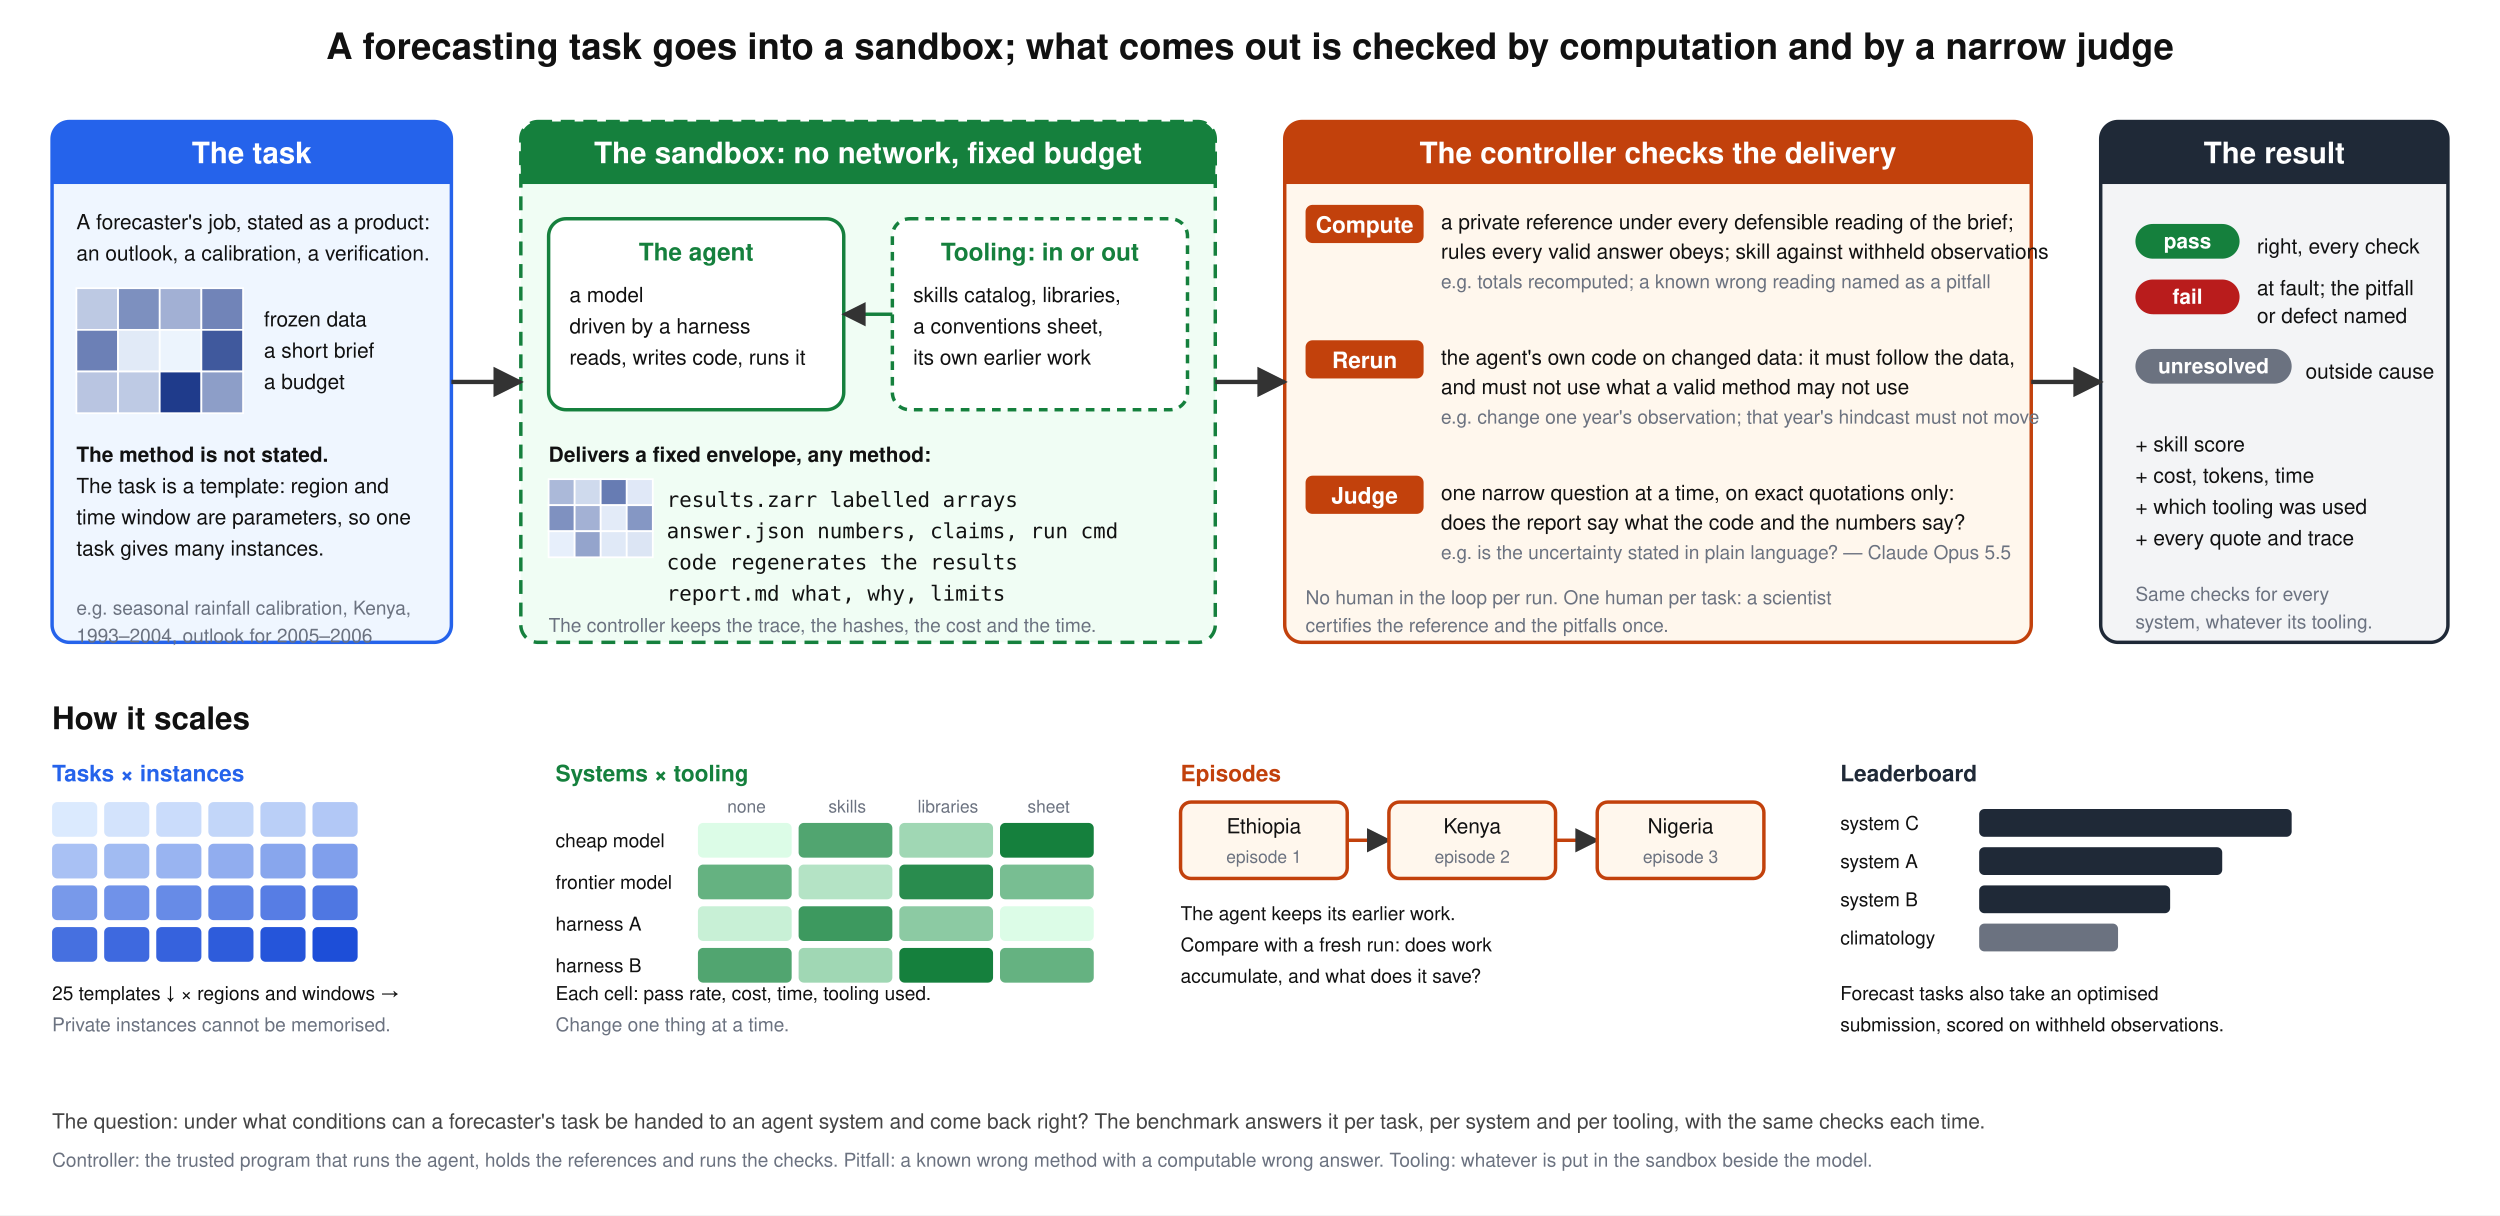
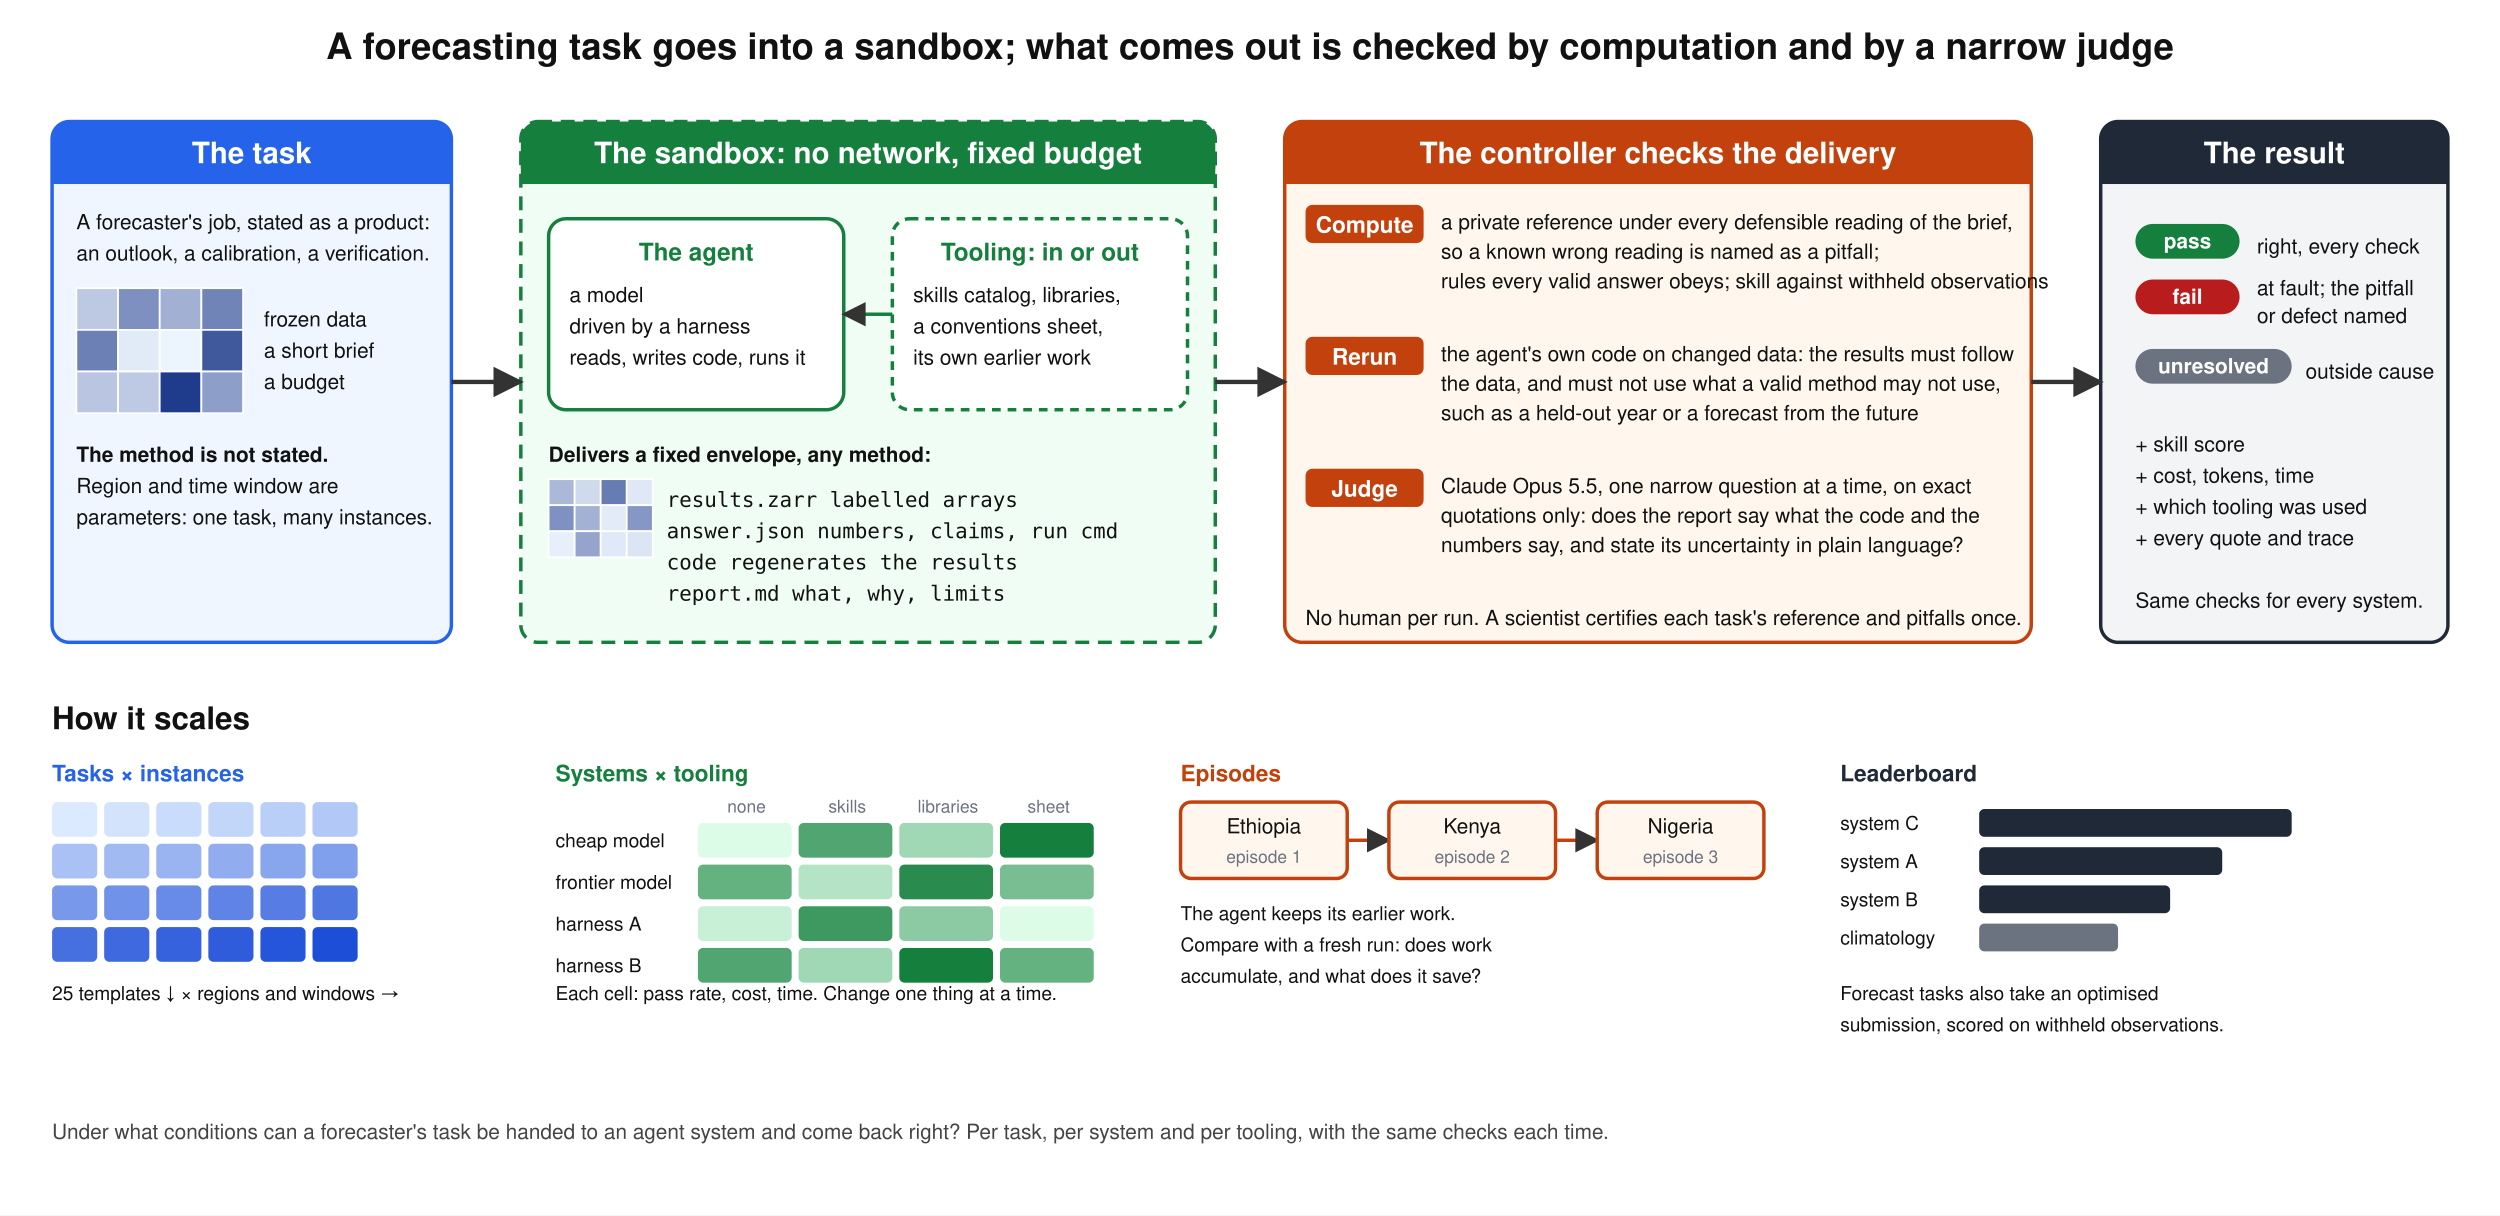
<svg xmlns="http://www.w3.org/2000/svg" width="1440" height="700" viewBox="0 0 1440 700" font-family="Helvetica, Arial, sans-serif">
  <defs>
    <marker id="arrow" viewBox="0 0 10 10" refX="9" refY="5" markerWidth="7" markerHeight="7" orient="auto-start-reverse">
      <path d="M 0 0 L 10 5 L 0 10 z" fill="#333" />
    </marker>
  </defs>
  <rect width="1440" height="700" fill="#fff" />
  <text x="720.0" y="34" font-size="21" fill="#111" font-weight="bold" text-anchor="middle" font-family="Helvetica, Arial, sans-serif">A forecasting task goes into a sandbox; what comes out is checked by computation and by a narrow judge</text>
  <rect x="30" y="70" width="230" height="300" rx="10" fill="#eff6ff" stroke="#2563eb" stroke-width="2" />
  <rect x="30" y="70" width="230" height="36" rx="10" fill="#2563eb" />
  <rect x="30" y="94" width="230" height="12" fill="#2563eb" />
  <text x="145.0" y="94" font-size="17" fill="#fff" font-weight="bold" text-anchor="middle" font-family="Helvetica, Arial, sans-serif">The task</text>
  <text x="44" y="132" font-size="12" fill="#111" font-weight="normal" text-anchor="start" font-family="Helvetica, Arial, sans-serif">A forecaster's job, stated as a product:</text>
  <text x="44" y="150" font-size="12" fill="#111" font-weight="normal" text-anchor="start" font-family="Helvetica, Arial, sans-serif">an outlook, a calibration, a verification.</text>
  <rect x="44.0" y="166.0" width="24.0" height="24.0" fill="#bdc9e3" stroke="#fff" />
  <rect x="68.0" y="166.0" width="24.0" height="24.0" fill="#7d90bf" stroke="#fff" />
  <rect x="92.0" y="166.0" width="24.0" height="24.0" fill="#a2b0d4" stroke="#fff" />
  <rect x="116.0" y="166.0" width="24.0" height="24.0" fill="#7184b8" stroke="#fff" />
  <rect x="44.0" y="190.0" width="24.0" height="24.0" fill="#6c80b6" stroke="#fff" />
  <rect x="68.0" y="190.0" width="24.0" height="24.0" fill="#e1eaf7" stroke="#fff" />
  <rect x="92.0" y="190.0" width="24.0" height="24.0" fill="#ecf4fd" stroke="#fff" />
  <rect x="116.0" y="190.0" width="24.0" height="24.0" fill="#40599d" stroke="#fff" />
  <rect x="44.0" y="214.0" width="24.0" height="24.0" fill="#b9c5e1" stroke="#fff" />
  <rect x="68.0" y="214.0" width="24.0" height="24.0" fill="#becae4" stroke="#fff" />
  <rect x="92.0" y="214.0" width="24.0" height="24.0" fill="#1f3b8b" stroke="#fff" />
  <rect x="116.0" y="214.0" width="24.0" height="24.0" fill="#8d9ec8" stroke="#fff" />
  <text x="152" y="188" font-size="12" fill="#111" font-weight="normal" text-anchor="start" font-family="Helvetica, Arial, sans-serif">frozen data</text>
  <text x="152" y="206" font-size="12" fill="#111" font-weight="normal" text-anchor="start" font-family="Helvetica, Arial, sans-serif">a short brief</text>
  <text x="152" y="224" font-size="12" fill="#111" font-weight="normal" text-anchor="start" font-family="Helvetica, Arial, sans-serif">a budget</text>
  <text x="44" y="266" font-size="12" fill="#111" font-weight="bold" text-anchor="start" font-family="Helvetica, Arial, sans-serif">The method is not stated.</text>
-   <text x="44" y="284" font-size="12" fill="#111" font-weight="normal" text-anchor="start" font-family="Helvetica, Arial, sans-serif">The task is a template: region and</text>
-   <text x="44" y="302" font-size="12" fill="#111" font-weight="normal" text-anchor="start" font-family="Helvetica, Arial, sans-serif">time window are parameters, so one</text>
-   <text x="44" y="320" font-size="12" fill="#111" font-weight="normal" text-anchor="start" font-family="Helvetica, Arial, sans-serif">task gives many instances.</text>
-   <text x="44" y="354" font-size="11" fill="#6b7280" font-weight="normal" text-anchor="start" font-family="Helvetica, Arial, sans-serif">e.g. seasonal rainfall calibration, Kenya,</text>
-   <text x="44" y="370" font-size="11" fill="#6b7280" font-weight="normal" text-anchor="start" font-family="Helvetica, Arial, sans-serif">1993–2004, outlook for 2005–2006</text>
+   <text x="44" y="284" font-size="12" fill="#111" font-weight="normal" text-anchor="start" font-family="Helvetica, Arial, sans-serif">Region and time window are</text>
+   <text x="44" y="302" font-size="12" fill="#111" font-weight="normal" text-anchor="start" font-family="Helvetica, Arial, sans-serif">parameters: one task, many instances.</text>
  <rect x="300" y="70" width="400" height="300" rx="10" fill="#f0fdf4" stroke="#15803d" stroke-width="2" stroke-dasharray="8 5" />
  <rect x="300" y="70" width="400" height="36" rx="10" fill="#15803d" />
  <rect x="300" y="94" width="400" height="12" fill="#15803d" />
  <text x="500.0" y="94" font-size="17" fill="#fff" font-weight="bold" text-anchor="middle" font-family="Helvetica, Arial, sans-serif">The sandbox: no network, fixed budget</text>
  <rect x="316" y="126" width="170" height="110" rx="10" fill="#fff" stroke="#15803d" stroke-width="2" />
  <text x="401" y="150" font-size="14" fill="#15803d" font-weight="bold" text-anchor="middle" font-family="Helvetica, Arial, sans-serif">The agent</text>
  <text x="328" y="174" font-size="12" fill="#111" font-weight="normal" text-anchor="start" font-family="Helvetica, Arial, sans-serif">a model</text>
  <text x="328" y="192" font-size="12" fill="#111" font-weight="normal" text-anchor="start" font-family="Helvetica, Arial, sans-serif">driven by a harness</text>
  <text x="328" y="210" font-size="12" fill="#111" font-weight="normal" text-anchor="start" font-family="Helvetica, Arial, sans-serif">reads, writes code, runs it</text>
  <rect x="514" y="126" width="170" height="110" rx="10" fill="#fff" stroke="#15803d" stroke-width="2" stroke-dasharray="5 4" />
  <text x="599" y="150" font-size="14" fill="#15803d" font-weight="bold" text-anchor="middle" font-family="Helvetica, Arial, sans-serif">Tooling: in or out</text>
  <text x="526" y="174" font-size="12" fill="#111" font-weight="normal" text-anchor="start" font-family="Helvetica, Arial, sans-serif">skills catalog, libraries,</text>
  <text x="526" y="192" font-size="12" fill="#111" font-weight="normal" text-anchor="start" font-family="Helvetica, Arial, sans-serif">a conventions sheet,</text>
  <text x="526" y="210" font-size="12" fill="#111" font-weight="normal" text-anchor="start" font-family="Helvetica, Arial, sans-serif">its own earlier work</text>
  <path d="M 514 181 L 486 181" stroke="#15803d" stroke-width="2" fill="none" marker-end="url(#arrow)" />
  <text x="316" y="266" font-size="12" fill="#111" font-weight="bold" text-anchor="start" font-family="Helvetica, Arial, sans-serif">Delivers a fixed envelope, any method:</text>
  <rect x="316.0" y="276.0" width="15.0" height="15.0" fill="#abb9d9" stroke="#fff" />
  <rect x="331.0" y="276.0" width="15.0" height="15.0" fill="#cfdaed" stroke="#fff" />
  <rect x="346.0" y="276.0" width="15.0" height="15.0" fill="#677cb3" stroke="#fff" />
  <rect x="361.0" y="276.0" width="15.0" height="15.0" fill="#e0e8f7" stroke="#fff" />
  <rect x="316.0" y="291.0" width="15.0" height="15.0" fill="#7f91c0" stroke="#fff" />
  <rect x="331.0" y="291.0" width="15.0" height="15.0" fill="#a3b1d4" stroke="#fff" />
  <rect x="346.0" y="291.0" width="15.0" height="15.0" fill="#e3ebf8" stroke="#fff" />
  <rect x="361.0" y="291.0" width="15.0" height="15.0" fill="#8597c4" stroke="#fff" />
  <rect x="316.0" y="306.0" width="15.0" height="15.0" fill="#e7effb" stroke="#fff" />
  <rect x="331.0" y="306.0" width="15.0" height="15.0" fill="#94a4cc" stroke="#fff" />
  <rect x="346.0" y="306.0" width="15.0" height="15.0" fill="#e0e9f7" stroke="#fff" />
  <rect x="361.0" y="306.0" width="15.0" height="15.0" fill="#dce5f4" stroke="#fff" />
  <text x="384" y="292" font-size="12" fill="#111" font-weight="normal" text-anchor="start" font-family="Menlo, monospace">results.zarr   labelled arrays</text>
  <text x="384" y="310" font-size="12" fill="#111" font-weight="normal" text-anchor="start" font-family="Menlo, monospace">answer.json    numbers, claims, run cmd</text>
  <text x="384" y="328" font-size="12" fill="#111" font-weight="normal" text-anchor="start" font-family="Menlo, monospace">code           regenerates the results</text>
  <text x="384" y="346" font-size="12" fill="#111" font-weight="normal" text-anchor="start" font-family="Menlo, monospace">report.md      what, why, limits</text>
-   <text x="316" y="364" font-size="11" fill="#6b7280" font-weight="normal" text-anchor="start" font-family="Helvetica, Arial, sans-serif">The controller keeps the trace, the hashes, the cost and the time.</text>
  <rect x="740" y="70" width="430" height="300" rx="10" fill="#fff7ed" stroke="#c2410c" stroke-width="2" />
  <rect x="740" y="70" width="430" height="36" rx="10" fill="#c2410c" />
  <rect x="740" y="94" width="430" height="12" fill="#c2410c" />
  <text x="955.0" y="94" font-size="17" fill="#fff" font-weight="bold" text-anchor="middle" font-family="Helvetica, Arial, sans-serif">The controller checks the delivery</text>
  <rect x="752" y="118" width="68" height="22" rx="4" fill="#c2410c" />
  <text x="786" y="134" font-size="13" fill="#fff" font-weight="bold" text-anchor="middle" font-family="Helvetica, Arial, sans-serif">Compute</text>
-   <text x="830" y="132" font-size="12" fill="#111" font-weight="normal" text-anchor="start" font-family="Helvetica, Arial, sans-serif">a private reference under every defensible reading of the brief;</text>
-   <text x="830" y="149" font-size="12" fill="#111" font-weight="normal" text-anchor="start" font-family="Helvetica, Arial, sans-serif">rules every valid answer obeys; skill against withheld observations</text>
-   <text x="830" y="166" font-size="11" fill="#6b7280" font-weight="normal" text-anchor="start" font-family="Helvetica, Arial, sans-serif">e.g. totals recomputed; a known wrong reading named as a pitfall</text>
-   <rect x="752" y="196" width="68" height="22" rx="4" fill="#c2410c" />
-   <text x="786" y="212" font-size="13" fill="#fff" font-weight="bold" text-anchor="middle" font-family="Helvetica, Arial, sans-serif">Rerun</text>
-   <text x="830" y="210" font-size="12" fill="#111" font-weight="normal" text-anchor="start" font-family="Helvetica, Arial, sans-serif">the agent's own code on changed data: it must follow the data,</text>
-   <text x="830" y="227" font-size="12" fill="#111" font-weight="normal" text-anchor="start" font-family="Helvetica, Arial, sans-serif">and must not use what a valid method may not use</text>
-   <text x="830" y="244" font-size="11" fill="#6b7280" font-weight="normal" text-anchor="start" font-family="Helvetica, Arial, sans-serif">e.g. change one year's observation; that year's hindcast must not move</text>
-   <rect x="752" y="274" width="68" height="22" rx="4" fill="#c2410c" />
-   <text x="786" y="290" font-size="13" fill="#fff" font-weight="bold" text-anchor="middle" font-family="Helvetica, Arial, sans-serif">Judge</text>
-   <text x="830" y="288" font-size="12" fill="#111" font-weight="normal" text-anchor="start" font-family="Helvetica, Arial, sans-serif">one narrow question at a time, on exact quotations only:</text>
-   <text x="830" y="305" font-size="12" fill="#111" font-weight="normal" text-anchor="start" font-family="Helvetica, Arial, sans-serif">does the report say what the code and the numbers say?</text>
-   <text x="830" y="322" font-size="11" fill="#6b7280" font-weight="normal" text-anchor="start" font-family="Helvetica, Arial, sans-serif">e.g. is the uncertainty stated in plain language? — Claude Opus 5.5</text>
-   <text x="752" y="348" font-size="11" fill="#6b7280" font-weight="normal" text-anchor="start" font-family="Helvetica, Arial, sans-serif">No human in the loop per run. One human per task: a scientist</text>
-   <text x="752" y="364" font-size="11" fill="#6b7280" font-weight="normal" text-anchor="start" font-family="Helvetica, Arial, sans-serif">certifies the reference and the pitfalls once.</text>
+   <text x="830" y="132" font-size="12" fill="#111" font-weight="normal" text-anchor="start" font-family="Helvetica, Arial, sans-serif">a private reference under every defensible reading of the brief,</text>
+   <text x="830" y="149" font-size="12" fill="#111" font-weight="normal" text-anchor="start" font-family="Helvetica, Arial, sans-serif">so a known wrong reading is named as a pitfall;</text>
+   <text x="830" y="166" font-size="12" fill="#111" font-weight="normal" text-anchor="start" font-family="Helvetica, Arial, sans-serif">rules every valid answer obeys; skill against withheld observations</text>
+   <rect x="752" y="194" width="68" height="22" rx="4" fill="#c2410c" />
+   <text x="786" y="210" font-size="13" fill="#fff" font-weight="bold" text-anchor="middle" font-family="Helvetica, Arial, sans-serif">Rerun</text>
+   <text x="830" y="208" font-size="12" fill="#111" font-weight="normal" text-anchor="start" font-family="Helvetica, Arial, sans-serif">the agent's own code on changed data: the results must follow</text>
+   <text x="830" y="225" font-size="12" fill="#111" font-weight="normal" text-anchor="start" font-family="Helvetica, Arial, sans-serif">the data, and must not use what a valid method may not use,</text>
+   <text x="830" y="242" font-size="12" fill="#111" font-weight="normal" text-anchor="start" font-family="Helvetica, Arial, sans-serif">such as a held-out year or a forecast from the future</text>
+   <rect x="752" y="270" width="68" height="22" rx="4" fill="#c2410c" />
+   <text x="786" y="286" font-size="13" fill="#fff" font-weight="bold" text-anchor="middle" font-family="Helvetica, Arial, sans-serif">Judge</text>
+   <text x="830" y="284" font-size="12" fill="#111" font-weight="normal" text-anchor="start" font-family="Helvetica, Arial, sans-serif">Claude Opus 5.5, one narrow question at a time, on exact</text>
+   <text x="830" y="301" font-size="12" fill="#111" font-weight="normal" text-anchor="start" font-family="Helvetica, Arial, sans-serif">quotations only: does the report say what the code and the</text>
+   <text x="830" y="318" font-size="12" fill="#111" font-weight="normal" text-anchor="start" font-family="Helvetica, Arial, sans-serif">numbers say, and state its uncertainty in plain language?</text>
+   <text x="752" y="360" font-size="12" fill="#111" font-weight="normal" text-anchor="start" font-family="Helvetica, Arial, sans-serif">No human per run. A scientist certifies each task's reference and pitfalls once.</text>
  <rect x="1210" y="70" width="200" height="300" rx="10" fill="#f3f4f6" stroke="#1f2937" stroke-width="2" />
  <rect x="1210" y="70" width="200" height="36" rx="10" fill="#1f2937" />
  <rect x="1210" y="94" width="200" height="12" fill="#1f2937" />
  <text x="1310.0" y="94" font-size="17" fill="#fff" font-weight="bold" text-anchor="middle" font-family="Helvetica, Arial, sans-serif">The result</text>
  <rect x="1230" y="129" width="60" height="20" rx="10" fill="#15803d" />
  <text x="1260.0" y="143" font-size="12" fill="#fff" font-weight="bold" text-anchor="middle" font-family="Helvetica, Arial, sans-serif">pass</text>
  <text x="1300" y="146" font-size="12" fill="#111" font-weight="normal" text-anchor="start" font-family="Helvetica, Arial, sans-serif">right, every check</text>
  <rect x="1230" y="161" width="60" height="20" rx="10" fill="#b91c1c" />
  <text x="1260.0" y="175" font-size="12" fill="#fff" font-weight="bold" text-anchor="middle" font-family="Helvetica, Arial, sans-serif">fail</text>
  <text x="1300" y="170" font-size="12" fill="#111" font-weight="normal" text-anchor="start" font-family="Helvetica, Arial, sans-serif">at fault; the pitfall</text>
  <text x="1300" y="186" font-size="12" fill="#111" font-weight="normal" text-anchor="start" font-family="Helvetica, Arial, sans-serif">or defect named</text>
  <rect x="1230" y="201" width="90" height="20" rx="10" fill="#6b7280" />
  <text x="1275.0" y="215" font-size="12" fill="#fff" font-weight="bold" text-anchor="middle" font-family="Helvetica, Arial, sans-serif">unresolved</text>
  <text x="1328" y="218" font-size="12" fill="#111" font-weight="normal" text-anchor="start" font-family="Helvetica, Arial, sans-serif">outside cause</text>
  <text x="1230" y="260" font-size="12" fill="#111" font-weight="normal" text-anchor="start" font-family="Helvetica, Arial, sans-serif">+ skill score</text>
  <text x="1230" y="278" font-size="12" fill="#111" font-weight="normal" text-anchor="start" font-family="Helvetica, Arial, sans-serif">+ cost, tokens, time</text>
  <text x="1230" y="296" font-size="12" fill="#111" font-weight="normal" text-anchor="start" font-family="Helvetica, Arial, sans-serif">+ which tooling was used</text>
  <text x="1230" y="314" font-size="12" fill="#111" font-weight="normal" text-anchor="start" font-family="Helvetica, Arial, sans-serif">+ every quote and trace</text>
-   <text x="1230" y="346" font-size="11" fill="#6b7280" font-weight="normal" text-anchor="start" font-family="Helvetica, Arial, sans-serif">Same checks for every</text>
-   <text x="1230" y="362" font-size="11" fill="#6b7280" font-weight="normal" text-anchor="start" font-family="Helvetica, Arial, sans-serif">system, whatever its tooling.</text>
+   <text x="1230" y="350" font-size="12" fill="#111" font-weight="normal" text-anchor="start" font-family="Helvetica, Arial, sans-serif">Same checks for every system.</text>
  <path d="M 260 220 L 300 220" stroke="#333" stroke-width="2.5" fill="none" marker-end="url(#arrow)" />
  <path d="M 700 220 L 740 220" stroke="#333" stroke-width="2.5" fill="none" marker-end="url(#arrow)" />
  <path d="M 1170 220 L 1210 220" stroke="#333" stroke-width="2.5" fill="none" marker-end="url(#arrow)" />
  <text x="30" y="420" font-size="18" fill="#111" font-weight="bold" text-anchor="start" font-family="Helvetica, Arial, sans-serif">How it scales</text>
  <text x="30" y="450" font-size="13" fill="#2563eb" font-weight="bold" text-anchor="start" font-family="Helvetica, Arial, sans-serif">Tasks × instances</text>
  <rect x="30" y="462" width="26" height="20" rx="3" fill="#dbeafe" />
  <rect x="60" y="462" width="26" height="20" rx="3" fill="#d3e3fc" />
  <rect x="90" y="462" width="26" height="20" rx="3" fill="#cadcfb" />
  <rect x="120" y="462" width="26" height="20" rx="3" fill="#c2d6f9" />
  <rect x="150" y="462" width="26" height="20" rx="3" fill="#bacff7" />
  <rect x="180" y="462" width="26" height="20" rx="3" fill="#b2c8f6" />
  <rect x="30" y="486" width="26" height="20" rx="3" fill="#a9c1f4" />
  <rect x="60" y="486" width="26" height="20" rx="3" fill="#a1bbf2" />
  <rect x="90" y="486" width="26" height="20" rx="3" fill="#99b4f1" />
  <rect x="120" y="486" width="26" height="20" rx="3" fill="#91adef" />
  <rect x="150" y="486" width="26" height="20" rx="3" fill="#88a6ed" />
  <rect x="180" y="486" width="26" height="20" rx="3" fill="#809fec" />
  <rect x="30" y="510" width="26" height="20" rx="3" fill="#7899ea" />
  <rect x="60" y="510" width="26" height="20" rx="3" fill="#7092e9" />
  <rect x="90" y="510" width="26" height="20" rx="3" fill="#678be7" />
  <rect x="120" y="510" width="26" height="20" rx="3" fill="#5f84e5" />
  <rect x="150" y="510" width="26" height="20" rx="3" fill="#577de4" />
  <rect x="180" y="510" width="26" height="20" rx="3" fill="#4f77e2" />
  <rect x="30" y="534" width="26" height="20" rx="3" fill="#4670e0" />
  <rect x="60" y="534" width="26" height="20" rx="3" fill="#3e69df" />
  <rect x="90" y="534" width="26" height="20" rx="3" fill="#3662dd" />
  <rect x="120" y="534" width="26" height="20" rx="3" fill="#2e5cdb" />
  <rect x="150" y="534" width="26" height="20" rx="3" fill="#2555da" />
  <rect x="180" y="534" width="26" height="20" rx="3" fill="#1d4ed8" />
  <text x="30" y="576" font-size="11" fill="#111" font-weight="normal" text-anchor="start" font-family="Helvetica, Arial, sans-serif">25 templates ↓  ×  regions and windows →</text>
-   <text x="30" y="594" font-size="11" fill="#6b7280" font-weight="normal" text-anchor="start" font-family="Helvetica, Arial, sans-serif">Private instances cannot be memorised.</text>
  <text x="320" y="450" font-size="13" fill="#15803d" font-weight="bold" text-anchor="start" font-family="Helvetica, Arial, sans-serif">Systems × tooling</text>
  <text x="430" y="468" font-size="10" fill="#6b7280" font-weight="normal" text-anchor="middle" font-family="Helvetica, Arial, sans-serif">none</text>
  <text x="488" y="468" font-size="10" fill="#6b7280" font-weight="normal" text-anchor="middle" font-family="Helvetica, Arial, sans-serif">skills</text>
  <text x="546" y="468" font-size="10" fill="#6b7280" font-weight="normal" text-anchor="middle" font-family="Helvetica, Arial, sans-serif">libraries</text>
  <text x="604" y="468" font-size="10" fill="#6b7280" font-weight="normal" text-anchor="middle" font-family="Helvetica, Arial, sans-serif">sheet</text>
  <text x="320" y="488" font-size="11" fill="#111" font-weight="normal" text-anchor="start" font-family="Helvetica, Arial, sans-serif">cheap model</text>
  <rect x="402" y="474" width="54" height="20" rx="3" fill="#dcfce7" />
  <rect x="460" y="474" width="54" height="20" rx="3" fill="#51a570" />
  <rect x="518" y="474" width="54" height="20" rx="3" fill="#a0d7b4" />
  <rect x="576" y="474" width="54" height="20" rx="3" fill="#15803d" />
  <text x="320" y="512" font-size="11" fill="#111" font-weight="normal" text-anchor="start" font-family="Helvetica, Arial, sans-serif">frontier model</text>
  <rect x="402" y="498" width="54" height="20" rx="3" fill="#65b281" />
  <rect x="460" y="498" width="54" height="20" rx="3" fill="#b4e3c5" />
  <rect x="518" y="498" width="54" height="20" rx="3" fill="#298c4e" />
  <rect x="576" y="498" width="54" height="20" rx="3" fill="#78be92" />
  <text x="320" y="536" font-size="11" fill="#111" font-weight="normal" text-anchor="start" font-family="Helvetica, Arial, sans-serif">harness A</text>
  <rect x="402" y="522" width="54" height="20" rx="3" fill="#c8f0d6" />
  <rect x="460" y="522" width="54" height="20" rx="3" fill="#3d995f" />
  <rect x="518" y="522" width="54" height="20" rx="3" fill="#8ccaa3" />
  <rect x="576" y="522" width="54" height="20" rx="3" fill="#dcfce7" />
  <text x="320" y="560" font-size="11" fill="#111" font-weight="normal" text-anchor="start" font-family="Helvetica, Arial, sans-serif">harness B</text>
  <rect x="402" y="546" width="54" height="20" rx="3" fill="#51a570" />
  <rect x="460" y="546" width="54" height="20" rx="3" fill="#a0d7b4" />
  <rect x="518" y="546" width="54" height="20" rx="3" fill="#15803d" />
  <rect x="576" y="546" width="54" height="20" rx="3" fill="#65b281" />
-   <text x="320" y="576" font-size="11" fill="#111" font-weight="normal" text-anchor="start" font-family="Helvetica, Arial, sans-serif">Each cell: pass rate, cost, time, tooling used.</text>
-   <text x="320" y="594" font-size="11" fill="#6b7280" font-weight="normal" text-anchor="start" font-family="Helvetica, Arial, sans-serif">Change one thing at a time.</text>
+   <text x="320" y="576" font-size="11" fill="#111" font-weight="normal" text-anchor="start" font-family="Helvetica, Arial, sans-serif">Each cell: pass rate, cost, time. Change one thing at a time.</text>
  <text x="680" y="450" font-size="13" fill="#c2410c" font-weight="bold" text-anchor="start" font-family="Helvetica, Arial, sans-serif">Episodes</text>
  <rect x="680" y="462" width="96" height="44" rx="6" fill="#fff7ed" stroke="#c2410c" stroke-width="2" />
  <text x="728" y="480" font-size="12" fill="#111" font-weight="normal" text-anchor="middle" font-family="Helvetica, Arial, sans-serif">Ethiopia</text>
  <text x="728" y="497" font-size="10" fill="#6b7280" font-weight="normal" text-anchor="middle" font-family="Helvetica, Arial, sans-serif">episode 1</text>
  <path d="M 776 484 L 800 484" stroke="#c2410c" stroke-width="2" fill="none" marker-end="url(#arrow)" />
  <rect x="800" y="462" width="96" height="44" rx="6" fill="#fff7ed" stroke="#c2410c" stroke-width="2" />
  <text x="848" y="480" font-size="12" fill="#111" font-weight="normal" text-anchor="middle" font-family="Helvetica, Arial, sans-serif">Kenya</text>
  <text x="848" y="497" font-size="10" fill="#6b7280" font-weight="normal" text-anchor="middle" font-family="Helvetica, Arial, sans-serif">episode 2</text>
  <path d="M 896 484 L 920 484" stroke="#c2410c" stroke-width="2" fill="none" marker-end="url(#arrow)" />
  <rect x="920" y="462" width="96" height="44" rx="6" fill="#fff7ed" stroke="#c2410c" stroke-width="2" />
  <text x="968" y="480" font-size="12" fill="#111" font-weight="normal" text-anchor="middle" font-family="Helvetica, Arial, sans-serif">Nigeria</text>
  <text x="968" y="497" font-size="10" fill="#6b7280" font-weight="normal" text-anchor="middle" font-family="Helvetica, Arial, sans-serif">episode 3</text>
  <text x="680" y="530" font-size="11" fill="#111" font-weight="normal" text-anchor="start" font-family="Helvetica, Arial, sans-serif">The agent keeps its earlier work.</text>
  <text x="680" y="548" font-size="11" fill="#111" font-weight="normal" text-anchor="start" font-family="Helvetica, Arial, sans-serif">Compare with a fresh run: does work</text>
  <text x="680" y="566" font-size="11" fill="#111" font-weight="normal" text-anchor="start" font-family="Helvetica, Arial, sans-serif">accumulate, and what does it save?</text>
  <text x="1060" y="450" font-size="13" fill="#1f2937" font-weight="bold" text-anchor="start" font-family="Helvetica, Arial, sans-serif">Leaderboard</text>
  <text x="1060" y="478" font-size="11" fill="#111" font-weight="normal" text-anchor="start" font-family="Helvetica, Arial, sans-serif">system C</text>
  <rect x="1140" y="466" width="180" height="16" rx="3" fill="#1f2937" />
  <text x="1060" y="500" font-size="11" fill="#111" font-weight="normal" text-anchor="start" font-family="Helvetica, Arial, sans-serif">system A</text>
  <rect x="1140" y="488" width="140" height="16" rx="3" fill="#1f2937" />
  <text x="1060" y="522" font-size="11" fill="#111" font-weight="normal" text-anchor="start" font-family="Helvetica, Arial, sans-serif">system B</text>
  <rect x="1140" y="510" width="110" height="16" rx="3" fill="#1f2937" />
  <text x="1060" y="544" font-size="11" fill="#111" font-weight="normal" text-anchor="start" font-family="Helvetica, Arial, sans-serif">climatology</text>
  <rect x="1140" y="532" width="80" height="16" rx="3" fill="#6b7280" />
  <text x="1060" y="576" font-size="11" fill="#111" font-weight="normal" text-anchor="start" font-family="Helvetica, Arial, sans-serif">Forecast tasks also take an optimised</text>
  <text x="1060" y="594" font-size="11" fill="#111" font-weight="normal" text-anchor="start" font-family="Helvetica, Arial, sans-serif">submission, scored on withheld observations.</text>
-   <text x="30" y="650" font-size="12" fill="#444" font-weight="normal" text-anchor="start" font-family="Helvetica, Arial, sans-serif">The question: under what conditions can a forecaster's task be handed to an agent system and come back right? The benchmark answers it per task, per system and per tooling, with the same checks each time.</text>
-   <text x="30" y="672" font-size="11" fill="#6b7280" font-weight="normal" text-anchor="start" font-family="Helvetica, Arial, sans-serif">Controller: the trusted program that runs the agent, holds the references and runs the checks.  Pitfall: a known wrong method with a computable wrong answer.  Tooling: whatever is put in the sandbox beside the model.</text>
+   <text x="30" y="656" font-size="12" fill="#444" font-weight="normal" text-anchor="start" font-family="Helvetica, Arial, sans-serif">Under what conditions can a forecaster's task be handed to an agent system and come back right? Per task, per system and per tooling, with the same checks each time.</text>
</svg>
